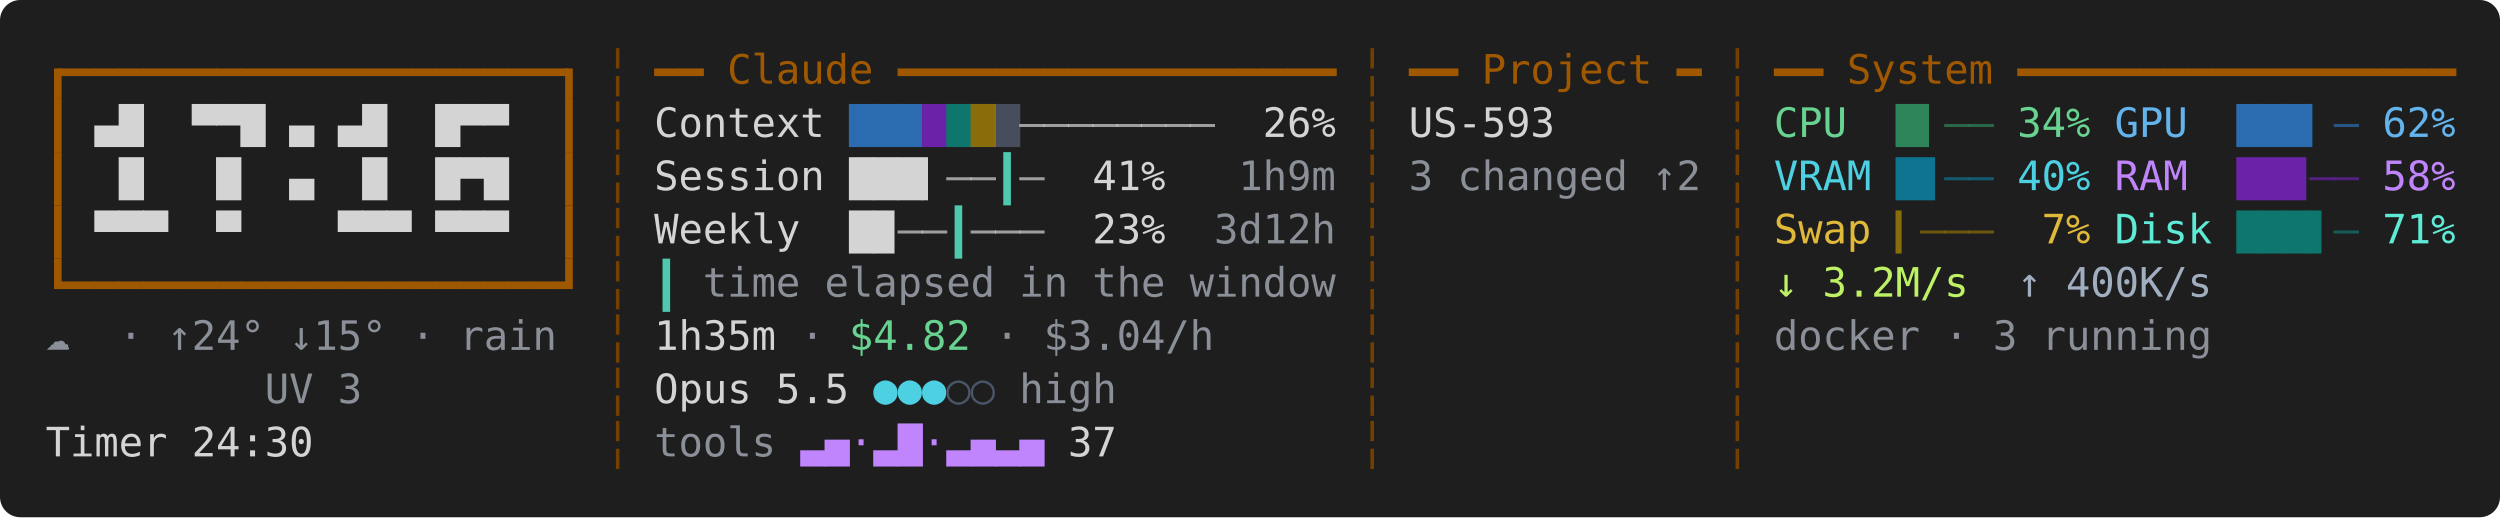
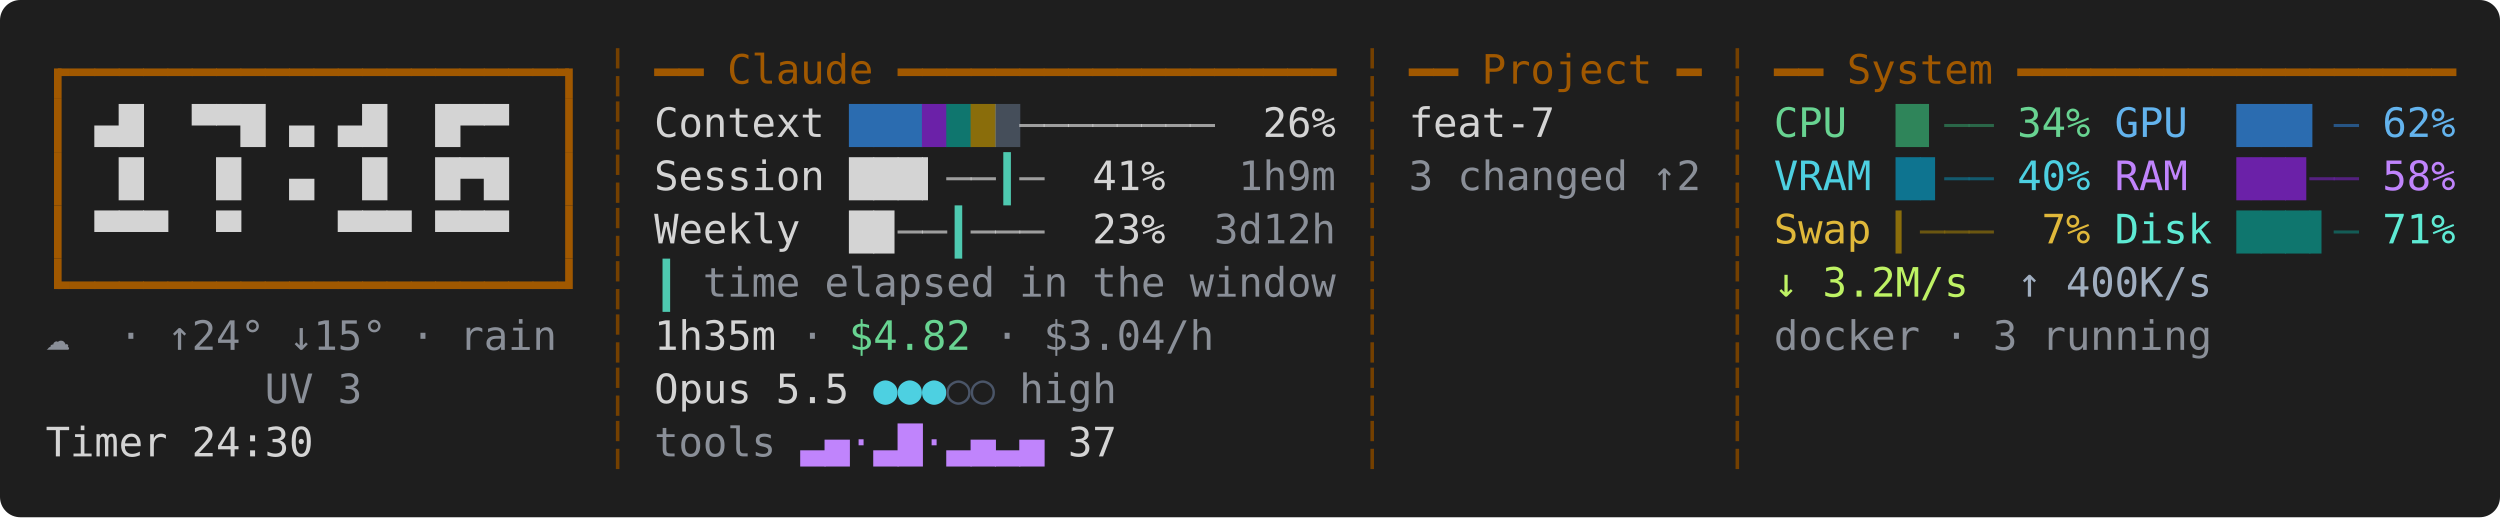
<svg xmlns="http://www.w3.org/2000/svg" width="986" height="204" viewBox="0 0 986 204" font-family="DejaVu Sans Mono, Menlo, Consolas, monospace" font-size="16">
  <rect width="986" height="204" rx="8" fill="#1e1e1e" />
  <line x1="22.8" y1="28.5" x2="27.6" y2="28.5" stroke="#a05800" stroke-width="3" />
  <line x1="22.8" y1="27.0" x2="22.8" y2="39.0" stroke="#a05800" stroke-width="3" />
  <line x1="27.6" y1="28.5" x2="37.6" y2="28.5" stroke="#a05800" stroke-width="3" />
  <line x1="37.2" y1="28.5" x2="47.2" y2="28.5" stroke="#a05800" stroke-width="3" />
  <line x1="46.8" y1="28.5" x2="56.8" y2="28.5" stroke="#a05800" stroke-width="3" />
  <line x1="56.4" y1="28.5" x2="66.4" y2="28.5" stroke="#a05800" stroke-width="3" />
  <line x1="66.0" y1="28.5" x2="76.0" y2="28.5" stroke="#a05800" stroke-width="3" />
  <line x1="75.6" y1="28.5" x2="85.6" y2="28.5" stroke="#a05800" stroke-width="3" />
  <line x1="85.2" y1="28.5" x2="95.2" y2="28.5" stroke="#a05800" stroke-width="3" />
  <line x1="94.8" y1="28.5" x2="104.8" y2="28.5" stroke="#a05800" stroke-width="3" />
  <line x1="104.4" y1="28.5" x2="114.4" y2="28.5" stroke="#a05800" stroke-width="3" />
  <line x1="114.0" y1="28.5" x2="124.0" y2="28.5" stroke="#a05800" stroke-width="3" />
  <line x1="123.6" y1="28.5" x2="133.6" y2="28.5" stroke="#a05800" stroke-width="3" />
  <line x1="133.2" y1="28.5" x2="143.2" y2="28.5" stroke="#a05800" stroke-width="3" />
  <line x1="142.8" y1="28.5" x2="152.8" y2="28.5" stroke="#a05800" stroke-width="3" />
  <line x1="152.4" y1="28.5" x2="162.4" y2="28.5" stroke="#a05800" stroke-width="3" />
  <line x1="162.0" y1="28.5" x2="172.0" y2="28.5" stroke="#a05800" stroke-width="3" />
  <line x1="171.6" y1="28.5" x2="181.6" y2="28.5" stroke="#a05800" stroke-width="3" />
  <line x1="181.2" y1="28.5" x2="191.2" y2="28.5" stroke="#a05800" stroke-width="3" />
  <line x1="190.8" y1="28.5" x2="200.8" y2="28.5" stroke="#a05800" stroke-width="3" />
  <line x1="200.4" y1="28.5" x2="210.4" y2="28.5" stroke="#a05800" stroke-width="3" />
  <line x1="210.0" y1="28.5" x2="220.0" y2="28.5" stroke="#a05800" stroke-width="3" />
  <line x1="224.4" y1="28.5" x2="219.6" y2="28.5" stroke="#a05800" stroke-width="3" />
  <line x1="224.4" y1="27.0" x2="224.4" y2="39.0" stroke="#a05800" stroke-width="3" />
  <line x1="243.6" y1="19" x2="243.6" y2="27.0" stroke="#744000" stroke-width="1.4" />
  <line x1="243.6" y1="30.0" x2="243.6" y2="38" stroke="#744000" stroke-width="1.4" />
  <line x1="258.0" y1="28.5" x2="268.0" y2="28.5" stroke="#a05800" stroke-width="3" />
  <line x1="267.6" y1="28.5" x2="277.6" y2="28.5" stroke="#a05800" stroke-width="3" />
  <text x="286.8" y="33" fill="#a05800">C</text>
  <text x="296.4" y="33" fill="#a05800">l</text>
  <text x="306.0" y="33" fill="#a05800">a</text>
  <text x="315.6" y="33" fill="#a05800">u</text>
  <text x="325.2" y="33" fill="#a05800">d</text>
  <text x="334.8" y="33" fill="#a05800">e</text>
  <line x1="354.0" y1="28.5" x2="364.0" y2="28.5" stroke="#a05800" stroke-width="3" />
  <line x1="363.6" y1="28.5" x2="373.6" y2="28.5" stroke="#a05800" stroke-width="3" />
  <line x1="373.2" y1="28.5" x2="383.2" y2="28.5" stroke="#a05800" stroke-width="3" />
  <line x1="382.8" y1="28.5" x2="392.8" y2="28.5" stroke="#a05800" stroke-width="3" />
  <line x1="392.4" y1="28.5" x2="402.4" y2="28.5" stroke="#a05800" stroke-width="3" />
  <line x1="402.0" y1="28.5" x2="412.0" y2="28.5" stroke="#a05800" stroke-width="3" />
  <line x1="411.6" y1="28.5" x2="421.6" y2="28.5" stroke="#a05800" stroke-width="3" />
  <line x1="421.2" y1="28.5" x2="431.2" y2="28.5" stroke="#a05800" stroke-width="3" />
  <line x1="430.8" y1="28.5" x2="440.8" y2="28.5" stroke="#a05800" stroke-width="3" />
  <line x1="440.4" y1="28.5" x2="450.4" y2="28.5" stroke="#a05800" stroke-width="3" />
  <line x1="450.0" y1="28.5" x2="460.0" y2="28.5" stroke="#a05800" stroke-width="3" />
  <line x1="459.6" y1="28.5" x2="469.6" y2="28.5" stroke="#a05800" stroke-width="3" />
  <line x1="469.2" y1="28.5" x2="479.2" y2="28.5" stroke="#a05800" stroke-width="3" />
  <line x1="478.8" y1="28.5" x2="488.8" y2="28.5" stroke="#a05800" stroke-width="3" />
  <line x1="488.4" y1="28.5" x2="498.4" y2="28.5" stroke="#a05800" stroke-width="3" />
  <line x1="498.0" y1="28.5" x2="508.0" y2="28.5" stroke="#a05800" stroke-width="3" />
  <line x1="507.6" y1="28.5" x2="517.6" y2="28.5" stroke="#a05800" stroke-width="3" />
  <line x1="517.2" y1="28.5" x2="527.2" y2="28.5" stroke="#a05800" stroke-width="3" />
  <line x1="541.2" y1="19" x2="541.2" y2="27.0" stroke="#744000" stroke-width="1.4" />
  <line x1="541.2" y1="30.0" x2="541.2" y2="38" stroke="#744000" stroke-width="1.4" />
  <line x1="555.6" y1="28.5" x2="565.6" y2="28.5" stroke="#a05800" stroke-width="3" />
  <line x1="565.2" y1="28.5" x2="575.2" y2="28.5" stroke="#a05800" stroke-width="3" />
  <text x="584.4" y="33" fill="#a05800">P</text>
  <text x="594.0" y="33" fill="#a05800">r</text>
  <text x="603.6" y="33" fill="#a05800">o</text>
  <text x="613.2" y="33" fill="#a05800">j</text>
  <text x="622.8" y="33" fill="#a05800">e</text>
  <text x="632.4" y="33" fill="#a05800">c</text>
  <text x="642.0" y="33" fill="#a05800">t</text>
  <line x1="661.2" y1="28.5" x2="671.2" y2="28.5" stroke="#a05800" stroke-width="3" />
  <line x1="685.2" y1="19" x2="685.2" y2="27.0" stroke="#744000" stroke-width="1.4" />
  <line x1="685.2" y1="30.0" x2="685.2" y2="38" stroke="#744000" stroke-width="1.4" />
  <line x1="699.6" y1="28.5" x2="709.6" y2="28.5" stroke="#a05800" stroke-width="3" />
  <line x1="709.2" y1="28.5" x2="719.2" y2="28.5" stroke="#a05800" stroke-width="3" />
  <text x="728.4" y="33" fill="#a05800">S</text>
  <text x="738.0" y="33" fill="#a05800">y</text>
  <text x="747.6" y="33" fill="#a05800">s</text>
  <text x="757.2" y="33" fill="#a05800">t</text>
  <text x="766.8" y="33" fill="#a05800">e</text>
  <text x="776.4" y="33" fill="#a05800">m</text>
  <line x1="795.6" y1="28.5" x2="805.6" y2="28.5" stroke="#a05800" stroke-width="3" />
  <line x1="805.2" y1="28.5" x2="815.2" y2="28.5" stroke="#a05800" stroke-width="3" />
  <line x1="814.8" y1="28.5" x2="824.8" y2="28.5" stroke="#a05800" stroke-width="3" />
  <line x1="824.4" y1="28.5" x2="834.4" y2="28.5" stroke="#a05800" stroke-width="3" />
  <line x1="834.0" y1="28.5" x2="844.0" y2="28.5" stroke="#a05800" stroke-width="3" />
  <line x1="843.6" y1="28.5" x2="853.6" y2="28.5" stroke="#a05800" stroke-width="3" />
  <line x1="853.2" y1="28.5" x2="863.2" y2="28.5" stroke="#a05800" stroke-width="3" />
  <line x1="862.8" y1="28.5" x2="872.8" y2="28.5" stroke="#a05800" stroke-width="3" />
  <line x1="872.4" y1="28.5" x2="882.4" y2="28.5" stroke="#a05800" stroke-width="3" />
  <line x1="882.0" y1="28.5" x2="892.0" y2="28.5" stroke="#a05800" stroke-width="3" />
  <line x1="891.6" y1="28.5" x2="901.6" y2="28.5" stroke="#a05800" stroke-width="3" />
  <line x1="901.2" y1="28.5" x2="911.2" y2="28.5" stroke="#a05800" stroke-width="3" />
  <line x1="910.8" y1="28.5" x2="920.8" y2="28.5" stroke="#a05800" stroke-width="3" />
  <line x1="920.4" y1="28.5" x2="930.4" y2="28.5" stroke="#a05800" stroke-width="3" />
  <line x1="930.0" y1="28.5" x2="940.0" y2="28.5" stroke="#a05800" stroke-width="3" />
  <line x1="939.6" y1="28.5" x2="949.6" y2="28.5" stroke="#a05800" stroke-width="3" />
  <line x1="949.2" y1="28.5" x2="959.2" y2="28.5" stroke="#a05800" stroke-width="3" />
  <line x1="958.8" y1="28.5" x2="968.8" y2="28.5" stroke="#a05800" stroke-width="3" />
  <line x1="22.8" y1="39" x2="22.8" y2="60" stroke="#a05800" stroke-width="3" />
  <rect x="37.2" y="49.5" width="10.0" height="8.5" fill="#d4d4d4" />
  <rect x="46.8" y="41" width="10.0" height="17" fill="#d4d4d4" />
  <rect x="75.6" y="41" width="10.0" height="8.5" fill="#d4d4d4" />
  <rect x="85.2" y="41" width="10.0" height="8.5" fill="#d4d4d4" />
  <rect x="94.8" y="41" width="10.0" height="17" fill="#d4d4d4" />
  <rect x="114.0" y="49.5" width="10.0" height="8.5" fill="#d4d4d4" />
  <rect x="133.2" y="49.5" width="10.0" height="8.5" fill="#d4d4d4" />
  <rect x="142.8" y="41" width="10.0" height="17" fill="#d4d4d4" />
  <rect x="171.6" y="41" width="10.0" height="17" fill="#d4d4d4" />
  <rect x="181.2" y="41" width="10.0" height="8.5" fill="#d4d4d4" />
  <rect x="190.8" y="41" width="10.0" height="8.5" fill="#d4d4d4" />
  <line x1="224.4" y1="39" x2="224.4" y2="60" stroke="#a05800" stroke-width="3" />
  <line x1="243.6" y1="40" x2="243.6" y2="48.0" stroke="#744000" stroke-width="1.4" />
  <line x1="243.6" y1="51.0" x2="243.6" y2="59" stroke="#744000" stroke-width="1.4" />
  <text x="258.0" y="54" fill="#d4d4d4">C</text>
  <text x="267.6" y="54" fill="#d4d4d4">o</text>
  <text x="277.2" y="54" fill="#d4d4d4">n</text>
  <text x="286.8" y="54" fill="#d4d4d4">t</text>
  <text x="296.4" y="54" fill="#d4d4d4">e</text>
  <text x="306.0" y="54" fill="#d4d4d4">x</text>
  <text x="315.6" y="54" fill="#d4d4d4">t</text>
  <rect x="334.8" y="41" width="10.0" height="17" fill="#2b6cb0" />
  <rect x="344.4" y="41" width="10.0" height="17" fill="#2b6cb0" />
  <rect x="354.0" y="41" width="10.0" height="17" fill="#2b6cb0" />
  <rect x="363.6" y="41" width="10.0" height="17" fill="#6b21a8" />
  <rect x="373.2" y="41" width="10.0" height="17" fill="#0f766e" />
  <rect x="382.8" y="41" width="10.0" height="17" fill="#8a6d0b" />
  <rect x="392.4" y="41" width="10.0" height="17" fill="#64748b" opacity="0.55" />
  <line x1="402.0" y1="49.5" x2="412.0" y2="49.5" stroke="#d4d4d4" stroke-width="1.2" opacity="0.7" />
  <line x1="411.6" y1="49.5" x2="421.6" y2="49.5" stroke="#d4d4d4" stroke-width="1.2" opacity="0.7" />
  <line x1="421.2" y1="49.5" x2="431.2" y2="49.5" stroke="#d4d4d4" stroke-width="1.2" opacity="0.7" />
  <line x1="430.8" y1="49.5" x2="440.8" y2="49.5" stroke="#d4d4d4" stroke-width="1.2" opacity="0.7" />
  <line x1="440.4" y1="49.5" x2="450.4" y2="49.5" stroke="#d4d4d4" stroke-width="1.2" opacity="0.7" />
  <line x1="450.0" y1="49.5" x2="460.0" y2="49.5" stroke="#d4d4d4" stroke-width="1.2" opacity="0.7" />
  <line x1="459.6" y1="49.5" x2="469.6" y2="49.5" stroke="#d4d4d4" stroke-width="1.2" opacity="0.7" />
  <line x1="469.2" y1="49.5" x2="479.2" y2="49.5" stroke="#d4d4d4" stroke-width="1.2" opacity="0.7" />
  <text x="498.0" y="54" fill="#d4d4d4">2</text>
  <text x="507.6" y="54" fill="#d4d4d4">6</text>
  <text x="517.2" y="54" fill="#d4d4d4">%</text>
  <line x1="541.2" y1="40" x2="541.2" y2="48.0" stroke="#744000" stroke-width="1.4" />
  <line x1="541.2" y1="51.0" x2="541.2" y2="59" stroke="#744000" stroke-width="1.4" />
-   <text x="555.6" y="54" fill="#d4d4d4">U</text>
-   <text x="565.2" y="54" fill="#d4d4d4">S</text>
-   <text x="574.8" y="54" fill="#d4d4d4">-</text>
-   <text x="584.4" y="54" fill="#d4d4d4">5</text>
-   <text x="594.0" y="54" fill="#d4d4d4">9</text>
-   <text x="603.6" y="54" fill="#d4d4d4">3</text>
+   <text x="555.6" y="54" fill="#d4d4d4">f</text>
+   <text x="565.2" y="54" fill="#d4d4d4">e</text>
+   <text x="574.8" y="54" fill="#d4d4d4">a</text>
+   <text x="584.4" y="54" fill="#d4d4d4">t</text>
+   <text x="594.0" y="54" fill="#d4d4d4">-</text>
+   <text x="603.6" y="54" fill="#d4d4d4">7</text>
  <line x1="685.2" y1="40" x2="685.2" y2="48.0" stroke="#744000" stroke-width="1.4" />
  <line x1="685.2" y1="51.0" x2="685.2" y2="59" stroke="#744000" stroke-width="1.4" />
  <text x="699.6" y="54" fill="#68d391">C</text>
  <text x="709.2" y="54" fill="#68d391">P</text>
  <text x="718.8" y="54" fill="#68d391">U</text>
  <rect x="747.6" y="41" width="10.0" height="17" fill="#2f855a" />
  <rect x="757.2" y="41" width="3.6" height="17" fill="#2f855a" />
  <line x1="766.8" y1="49.5" x2="776.8" y2="49.5" stroke="#2f855a" stroke-width="1.2" opacity="0.7" />
  <line x1="776.4" y1="49.5" x2="786.4" y2="49.5" stroke="#2f855a" stroke-width="1.2" opacity="0.7" />
  <text x="795.6" y="54" fill="#68d391">3</text>
  <text x="805.2" y="54" fill="#68d391">4</text>
  <text x="814.8" y="54" fill="#68d391">%</text>
  <text x="834.0" y="54" fill="#63b3ed">G</text>
  <text x="843.6" y="54" fill="#63b3ed">P</text>
  <text x="853.2" y="54" fill="#63b3ed">U</text>
  <rect x="882.0" y="41" width="10.0" height="17" fill="#2b6cb0" />
  <rect x="891.6" y="41" width="10.0" height="17" fill="#2b6cb0" />
  <rect x="901.2" y="41" width="10.0" height="17" fill="#2b6cb0" />
  <rect x="910.8" y="41" width="1.2" height="17" fill="#2b6cb0" />
  <line x1="920.4" y1="49.5" x2="930.4" y2="49.5" stroke="#2b6cb0" stroke-width="1.2" opacity="0.7" />
  <text x="939.6" y="54" fill="#63b3ed">6</text>
  <text x="949.2" y="54" fill="#63b3ed">2</text>
  <text x="958.8" y="54" fill="#63b3ed">%</text>
  <line x1="22.8" y1="60" x2="22.8" y2="81" stroke="#a05800" stroke-width="3" />
  <rect x="46.8" y="62" width="10.0" height="17" fill="#d4d4d4" />
  <rect x="85.2" y="62" width="10.0" height="17" fill="#d4d4d4" />
  <rect x="114.0" y="70.5" width="10.0" height="8.5" fill="#d4d4d4" />
  <rect x="142.8" y="62" width="10.0" height="17" fill="#d4d4d4" />
  <rect x="171.6" y="62" width="10.0" height="17" fill="#d4d4d4" />
  <rect x="181.2" y="62" width="10.0" height="8.5" fill="#d4d4d4" />
  <rect x="190.8" y="62" width="10.0" height="17" fill="#d4d4d4" />
  <line x1="224.4" y1="60" x2="224.4" y2="81" stroke="#a05800" stroke-width="3" />
  <line x1="243.6" y1="61" x2="243.6" y2="69.0" stroke="#744000" stroke-width="1.4" />
  <line x1="243.6" y1="72.0" x2="243.6" y2="80" stroke="#744000" stroke-width="1.4" />
  <text x="258.0" y="75" fill="#d4d4d4">S</text>
  <text x="267.6" y="75" fill="#d4d4d4">e</text>
  <text x="277.2" y="75" fill="#d4d4d4">s</text>
  <text x="286.8" y="75" fill="#d4d4d4">s</text>
  <text x="296.4" y="75" fill="#d4d4d4">i</text>
  <text x="306.0" y="75" fill="#d4d4d4">o</text>
  <text x="315.6" y="75" fill="#d4d4d4">n</text>
  <rect x="334.8" y="62" width="10.0" height="17" fill="#d4d4d4" />
  <rect x="344.4" y="62" width="10.0" height="17" fill="#d4d4d4" />
  <rect x="354.0" y="62" width="10.0" height="17" fill="#d4d4d4" />
  <rect x="363.6" y="62" width="2.4" height="17" fill="#d4d4d4" />
  <line x1="373.2" y1="70.5" x2="383.2" y2="70.5" stroke="#d4d4d4" stroke-width="1.2" opacity="0.7" />
  <line x1="382.8" y1="70.5" x2="392.8" y2="70.5" stroke="#d4d4d4" stroke-width="1.2" opacity="0.7" />
  <line x1="397.2" y1="60" x2="397.2" y2="81" stroke="#4ec9b0" stroke-width="3" />
  <line x1="402.0" y1="70.5" x2="412.0" y2="70.5" stroke="#d4d4d4" stroke-width="1.2" opacity="0.7" />
  <text x="430.8" y="75" fill="#d4d4d4">4</text>
  <text x="440.4" y="75" fill="#d4d4d4">1</text>
  <text x="450.0" y="75" fill="#d4d4d4">%</text>
  <text x="488.4" y="75" fill="#8a8f98">1</text>
  <text x="498.0" y="75" fill="#8a8f98">h</text>
  <text x="507.6" y="75" fill="#8a8f98">9</text>
  <text x="517.2" y="75" fill="#8a8f98">m</text>
  <line x1="541.2" y1="61" x2="541.2" y2="69.0" stroke="#744000" stroke-width="1.4" />
  <line x1="541.2" y1="72.0" x2="541.2" y2="80" stroke="#744000" stroke-width="1.4" />
  <text x="555.6" y="75" fill="#8a8f98">3</text>
  <text x="574.8" y="75" fill="#8a8f98">c</text>
  <text x="584.4" y="75" fill="#8a8f98">h</text>
  <text x="594.0" y="75" fill="#8a8f98">a</text>
  <text x="603.6" y="75" fill="#8a8f98">n</text>
  <text x="613.2" y="75" fill="#8a8f98">g</text>
  <text x="622.8" y="75" fill="#8a8f98">e</text>
  <text x="632.4" y="75" fill="#8a8f98">d</text>
  <text x="651.6" y="75" fill="#8a8f98">↑</text>
  <text x="661.2" y="75" fill="#8a8f98">2</text>
  <line x1="685.2" y1="61" x2="685.2" y2="69.0" stroke="#744000" stroke-width="1.4" />
  <line x1="685.2" y1="72.0" x2="685.2" y2="80" stroke="#744000" stroke-width="1.4" />
  <text x="699.6" y="75" fill="#4dd0e1">V</text>
  <text x="709.2" y="75" fill="#4dd0e1">R</text>
  <text x="718.8" y="75" fill="#4dd0e1">A</text>
  <text x="728.4" y="75" fill="#4dd0e1">M</text>
  <rect x="747.6" y="62" width="10.0" height="17" fill="#0e7490" />
  <rect x="757.2" y="62" width="6.0" height="17" fill="#0e7490" />
  <line x1="766.8" y1="70.5" x2="776.8" y2="70.5" stroke="#0e7490" stroke-width="1.2" opacity="0.7" />
  <line x1="776.4" y1="70.5" x2="786.4" y2="70.5" stroke="#0e7490" stroke-width="1.2" opacity="0.7" />
  <text x="795.6" y="75" fill="#4dd0e1">4</text>
  <text x="805.2" y="75" fill="#4dd0e1">0</text>
  <text x="814.8" y="75" fill="#4dd0e1">%</text>
  <text x="834.0" y="75" fill="#c084fc">R</text>
  <text x="843.6" y="75" fill="#c084fc">A</text>
  <text x="853.2" y="75" fill="#c084fc">M</text>
  <rect x="882.0" y="62" width="10.0" height="17" fill="#6b21a8" />
  <rect x="891.6" y="62" width="10.0" height="17" fill="#6b21a8" />
  <rect x="901.2" y="62" width="8.4" height="17" fill="#6b21a8" />
  <line x1="910.8" y1="70.5" x2="920.8" y2="70.5" stroke="#6b21a8" stroke-width="1.2" opacity="0.7" />
  <line x1="920.4" y1="70.5" x2="930.4" y2="70.5" stroke="#6b21a8" stroke-width="1.2" opacity="0.7" />
  <text x="939.6" y="75" fill="#c084fc">5</text>
  <text x="949.2" y="75" fill="#c084fc">8</text>
  <text x="958.8" y="75" fill="#c084fc">%</text>
  <line x1="22.8" y1="81" x2="22.8" y2="102" stroke="#a05800" stroke-width="3" />
  <rect x="37.2" y="83" width="10.0" height="8.5" fill="#d4d4d4" />
  <rect x="46.8" y="83" width="10.0" height="8.5" fill="#d4d4d4" />
  <rect x="56.4" y="83" width="10.0" height="8.5" fill="#d4d4d4" />
  <rect x="85.2" y="83" width="10.0" height="8.5" fill="#d4d4d4" />
  <rect x="133.2" y="83" width="10.0" height="8.5" fill="#d4d4d4" />
  <rect x="142.8" y="83" width="10.0" height="8.5" fill="#d4d4d4" />
  <rect x="152.4" y="83" width="10.0" height="8.5" fill="#d4d4d4" />
  <rect x="171.6" y="83" width="10.0" height="8.5" fill="#d4d4d4" />
  <rect x="181.2" y="83" width="10.0" height="8.5" fill="#d4d4d4" />
  <rect x="190.8" y="83" width="10.0" height="8.5" fill="#d4d4d4" />
  <line x1="224.4" y1="81" x2="224.4" y2="102" stroke="#a05800" stroke-width="3" />
  <line x1="243.6" y1="82" x2="243.6" y2="90.0" stroke="#744000" stroke-width="1.4" />
  <line x1="243.6" y1="93.0" x2="243.6" y2="101" stroke="#744000" stroke-width="1.4" />
  <text x="258.0" y="96" fill="#d4d4d4">W</text>
  <text x="267.6" y="96" fill="#d4d4d4">e</text>
  <text x="277.2" y="96" fill="#d4d4d4">e</text>
  <text x="286.8" y="96" fill="#d4d4d4">k</text>
  <text x="296.4" y="96" fill="#d4d4d4">l</text>
  <text x="306.0" y="96" fill="#d4d4d4">y</text>
  <rect x="334.8" y="83" width="10.0" height="17" fill="#d4d4d4" />
  <rect x="344.4" y="83" width="8.4" height="17" fill="#d4d4d4" />
  <line x1="354.0" y1="91.5" x2="364.0" y2="91.5" stroke="#d4d4d4" stroke-width="1.2" opacity="0.7" />
  <line x1="363.6" y1="91.5" x2="373.6" y2="91.5" stroke="#d4d4d4" stroke-width="1.2" opacity="0.7" />
  <line x1="378.0" y1="81" x2="378.0" y2="102" stroke="#4ec9b0" stroke-width="3" />
  <line x1="382.8" y1="91.5" x2="392.8" y2="91.5" stroke="#d4d4d4" stroke-width="1.2" opacity="0.7" />
  <line x1="392.4" y1="91.5" x2="402.4" y2="91.5" stroke="#d4d4d4" stroke-width="1.2" opacity="0.7" />
  <line x1="402.0" y1="91.5" x2="412.0" y2="91.5" stroke="#d4d4d4" stroke-width="1.2" opacity="0.7" />
  <text x="430.8" y="96" fill="#d4d4d4">2</text>
  <text x="440.4" y="96" fill="#d4d4d4">3</text>
  <text x="450.0" y="96" fill="#d4d4d4">%</text>
  <text x="478.8" y="96" fill="#8a8f98">3</text>
  <text x="488.4" y="96" fill="#8a8f98">d</text>
  <text x="498.0" y="96" fill="#8a8f98">1</text>
  <text x="507.6" y="96" fill="#8a8f98">2</text>
  <text x="517.2" y="96" fill="#8a8f98">h</text>
  <line x1="541.2" y1="82" x2="541.2" y2="90.0" stroke="#744000" stroke-width="1.4" />
  <line x1="541.2" y1="93.0" x2="541.2" y2="101" stroke="#744000" stroke-width="1.4" />
  <line x1="685.2" y1="82" x2="685.2" y2="90.0" stroke="#744000" stroke-width="1.4" />
  <line x1="685.2" y1="93.0" x2="685.2" y2="101" stroke="#744000" stroke-width="1.4" />
  <text x="699.6" y="96" fill="#e0b83a">S</text>
  <text x="709.2" y="96" fill="#e0b83a">w</text>
  <text x="718.8" y="96" fill="#e0b83a">a</text>
  <text x="728.4" y="96" fill="#e0b83a">p</text>
  <rect x="747.6" y="83" width="2.4" height="17" fill="#8a6d0b" />
  <line x1="757.2" y1="91.5" x2="767.2" y2="91.5" stroke="#8a6d0b" stroke-width="1.2" opacity="0.7" />
  <line x1="766.8" y1="91.5" x2="776.8" y2="91.5" stroke="#8a6d0b" stroke-width="1.2" opacity="0.7" />
  <line x1="776.4" y1="91.5" x2="786.4" y2="91.5" stroke="#8a6d0b" stroke-width="1.2" opacity="0.7" />
  <text x="805.2" y="96" fill="#e0b83a">7</text>
  <text x="814.8" y="96" fill="#e0b83a">%</text>
  <text x="834.0" y="96" fill="#5eead4">D</text>
  <text x="843.6" y="96" fill="#5eead4">i</text>
  <text x="853.2" y="96" fill="#5eead4">s</text>
  <text x="862.8" y="96" fill="#5eead4">k</text>
  <rect x="882.0" y="83" width="10.0" height="17" fill="#0f766e" />
  <rect x="891.6" y="83" width="10.0" height="17" fill="#0f766e" />
  <rect x="901.2" y="83" width="10.0" height="17" fill="#0f766e" />
  <rect x="910.8" y="83" width="4.8" height="17" fill="#0f766e" />
  <line x1="920.4" y1="91.5" x2="930.4" y2="91.5" stroke="#0f766e" stroke-width="1.2" opacity="0.7" />
  <text x="939.6" y="96" fill="#5eead4">7</text>
  <text x="949.2" y="96" fill="#5eead4">1</text>
  <text x="958.8" y="96" fill="#5eead4">%</text>
  <line x1="22.8" y1="112.5" x2="27.6" y2="112.5" stroke="#a05800" stroke-width="3" />
  <line x1="22.8" y1="114.0" x2="22.8" y2="102.0" stroke="#a05800" stroke-width="3" />
  <line x1="27.6" y1="112.5" x2="37.6" y2="112.5" stroke="#a05800" stroke-width="3" />
  <line x1="37.2" y1="112.5" x2="47.2" y2="112.5" stroke="#a05800" stroke-width="3" />
  <line x1="46.8" y1="112.5" x2="56.8" y2="112.5" stroke="#a05800" stroke-width="3" />
  <line x1="56.4" y1="112.5" x2="66.4" y2="112.5" stroke="#a05800" stroke-width="3" />
  <line x1="66.0" y1="112.5" x2="76.0" y2="112.5" stroke="#a05800" stroke-width="3" />
  <line x1="75.6" y1="112.5" x2="85.6" y2="112.5" stroke="#a05800" stroke-width="3" />
  <line x1="85.2" y1="112.5" x2="95.2" y2="112.5" stroke="#a05800" stroke-width="3" />
  <line x1="94.8" y1="112.5" x2="104.8" y2="112.5" stroke="#a05800" stroke-width="3" />
  <line x1="104.4" y1="112.5" x2="114.4" y2="112.5" stroke="#a05800" stroke-width="3" />
  <line x1="114.0" y1="112.5" x2="124.0" y2="112.5" stroke="#a05800" stroke-width="3" />
  <line x1="123.6" y1="112.5" x2="133.6" y2="112.5" stroke="#a05800" stroke-width="3" />
  <line x1="133.2" y1="112.5" x2="143.2" y2="112.5" stroke="#a05800" stroke-width="3" />
  <line x1="142.8" y1="112.5" x2="152.8" y2="112.5" stroke="#a05800" stroke-width="3" />
  <line x1="152.4" y1="112.5" x2="162.4" y2="112.5" stroke="#a05800" stroke-width="3" />
  <line x1="162.0" y1="112.5" x2="172.0" y2="112.5" stroke="#a05800" stroke-width="3" />
  <line x1="171.6" y1="112.5" x2="181.6" y2="112.5" stroke="#a05800" stroke-width="3" />
  <line x1="181.2" y1="112.5" x2="191.2" y2="112.5" stroke="#a05800" stroke-width="3" />
  <line x1="190.8" y1="112.5" x2="200.8" y2="112.5" stroke="#a05800" stroke-width="3" />
  <line x1="200.4" y1="112.5" x2="210.4" y2="112.5" stroke="#a05800" stroke-width="3" />
  <line x1="210.0" y1="112.5" x2="220.0" y2="112.5" stroke="#a05800" stroke-width="3" />
  <line x1="224.4" y1="112.5" x2="219.6" y2="112.5" stroke="#a05800" stroke-width="3" />
  <line x1="224.4" y1="114.0" x2="224.4" y2="102.0" stroke="#a05800" stroke-width="3" />
  <line x1="243.6" y1="103" x2="243.6" y2="111.0" stroke="#744000" stroke-width="1.4" />
  <line x1="243.6" y1="114.0" x2="243.6" y2="122" stroke="#744000" stroke-width="1.4" />
  <line x1="262.8" y1="102" x2="262.8" y2="123" stroke="#4ec9b0" stroke-width="3" />
  <text x="277.2" y="117" fill="#8a8f98">t</text>
  <text x="286.8" y="117" fill="#8a8f98">i</text>
  <text x="296.4" y="117" fill="#8a8f98">m</text>
  <text x="306.0" y="117" fill="#8a8f98">e</text>
  <text x="325.2" y="117" fill="#8a8f98">e</text>
  <text x="334.8" y="117" fill="#8a8f98">l</text>
  <text x="344.4" y="117" fill="#8a8f98">a</text>
  <text x="354.0" y="117" fill="#8a8f98">p</text>
  <text x="363.6" y="117" fill="#8a8f98">s</text>
  <text x="373.2" y="117" fill="#8a8f98">e</text>
  <text x="382.8" y="117" fill="#8a8f98">d</text>
  <text x="402.0" y="117" fill="#8a8f98">i</text>
  <text x="411.6" y="117" fill="#8a8f98">n</text>
  <text x="430.8" y="117" fill="#8a8f98">t</text>
  <text x="440.4" y="117" fill="#8a8f98">h</text>
  <text x="450.0" y="117" fill="#8a8f98">e</text>
  <text x="469.2" y="117" fill="#8a8f98">w</text>
  <text x="478.8" y="117" fill="#8a8f98">i</text>
  <text x="488.4" y="117" fill="#8a8f98">n</text>
  <text x="498.0" y="117" fill="#8a8f98">d</text>
  <text x="507.6" y="117" fill="#8a8f98">o</text>
  <text x="517.2" y="117" fill="#8a8f98">w</text>
  <line x1="541.2" y1="103" x2="541.2" y2="111.0" stroke="#744000" stroke-width="1.4" />
  <line x1="541.2" y1="114.0" x2="541.2" y2="122" stroke="#744000" stroke-width="1.4" />
  <line x1="685.2" y1="103" x2="685.2" y2="111.0" stroke="#744000" stroke-width="1.4" />
  <line x1="685.2" y1="114.0" x2="685.2" y2="122" stroke="#744000" stroke-width="1.4" />
  <text x="699.6" y="117" fill="#bef264">↓</text>
  <text x="718.8" y="117" fill="#bef264">3</text>
  <text x="728.4" y="117" fill="#bef264">.</text>
  <text x="738.0" y="117" fill="#bef264">2</text>
  <text x="747.6" y="117" fill="#bef264">M</text>
  <text x="757.2" y="117" fill="#bef264">/</text>
  <text x="766.8" y="117" fill="#bef264">s</text>
  <text x="795.6" y="117" fill="#a0aec0">↑</text>
  <text x="814.8" y="117" fill="#a0aec0">4</text>
  <text x="824.4" y="117" fill="#a0aec0">0</text>
  <text x="834.0" y="117" fill="#a0aec0">0</text>
  <text x="843.6" y="117" fill="#a0aec0">K</text>
  <text x="853.2" y="117" fill="#a0aec0">/</text>
  <text x="862.8" y="117" fill="#a0aec0">s</text>
  <text x="18.0" y="138" fill="#8a8f98">☁</text>
  <text x="46.8" y="138" fill="#8a8f98">·</text>
  <text x="66.0" y="138" fill="#8a8f98">↑</text>
  <text x="75.6" y="138" fill="#8a8f98">2</text>
  <text x="85.2" y="138" fill="#8a8f98">4</text>
  <text x="94.8" y="138" fill="#8a8f98">°</text>
  <text x="114.0" y="138" fill="#8a8f98">↓</text>
  <text x="123.6" y="138" fill="#8a8f98">1</text>
  <text x="133.2" y="138" fill="#8a8f98">5</text>
  <text x="142.8" y="138" fill="#8a8f98">°</text>
  <text x="162.0" y="138" fill="#8a8f98">·</text>
  <text x="181.2" y="138" fill="#8a8f98">r</text>
  <text x="190.8" y="138" fill="#8a8f98">a</text>
  <text x="200.4" y="138" fill="#8a8f98">i</text>
  <text x="210.0" y="138" fill="#8a8f98">n</text>
  <line x1="243.6" y1="124" x2="243.6" y2="132.0" stroke="#744000" stroke-width="1.4" />
  <line x1="243.6" y1="135.0" x2="243.6" y2="143" stroke="#744000" stroke-width="1.4" />
  <text x="258.0" y="138" fill="#d4d4d4">1</text>
  <text x="267.6" y="138" fill="#d4d4d4">h</text>
  <text x="277.2" y="138" fill="#d4d4d4">3</text>
  <text x="286.8" y="138" fill="#d4d4d4">5</text>
  <text x="296.4" y="138" fill="#d4d4d4">m</text>
  <text x="315.6" y="138" fill="#8a8f98">·</text>
  <text x="334.8" y="138" fill="#68d391">$</text>
  <text x="344.4" y="138" fill="#68d391">4</text>
  <text x="354.0" y="138" fill="#68d391">.</text>
  <text x="363.6" y="138" fill="#68d391">8</text>
  <text x="373.2" y="138" fill="#68d391">2</text>
  <text x="392.4" y="138" fill="#8a8f98">·</text>
  <text x="411.6" y="138" fill="#8a8f98">$</text>
  <text x="421.2" y="138" fill="#8a8f98">3</text>
  <text x="430.8" y="138" fill="#8a8f98">.</text>
  <text x="440.4" y="138" fill="#8a8f98">0</text>
  <text x="450.0" y="138" fill="#8a8f98">4</text>
  <text x="459.6" y="138" fill="#8a8f98">/</text>
  <text x="469.2" y="138" fill="#8a8f98">h</text>
  <line x1="541.2" y1="124" x2="541.2" y2="132.0" stroke="#744000" stroke-width="1.4" />
  <line x1="541.2" y1="135.0" x2="541.2" y2="143" stroke="#744000" stroke-width="1.4" />
  <line x1="685.2" y1="124" x2="685.2" y2="132.0" stroke="#744000" stroke-width="1.4" />
  <line x1="685.2" y1="135.0" x2="685.2" y2="143" stroke="#744000" stroke-width="1.4" />
  <text x="699.6" y="138" fill="#8a8f98">d</text>
  <text x="709.2" y="138" fill="#8a8f98">o</text>
  <text x="718.8" y="138" fill="#8a8f98">c</text>
  <text x="728.4" y="138" fill="#8a8f98">k</text>
  <text x="738.0" y="138" fill="#8a8f98">e</text>
  <text x="747.6" y="138" fill="#8a8f98">r</text>
  <text x="766.8" y="138" fill="#8a8f98">·</text>
  <text x="786.0" y="138" fill="#8a8f98">3</text>
  <text x="805.2" y="138" fill="#8a8f98">r</text>
  <text x="814.8" y="138" fill="#8a8f98">u</text>
  <text x="824.4" y="138" fill="#8a8f98">n</text>
  <text x="834.0" y="138" fill="#8a8f98">n</text>
  <text x="843.6" y="138" fill="#8a8f98">i</text>
  <text x="853.2" y="138" fill="#8a8f98">n</text>
  <text x="862.8" y="138" fill="#8a8f98">g</text>
  <text x="104.4" y="159" fill="#8a8f98">U</text>
  <text x="114.0" y="159" fill="#8a8f98">V</text>
  <text x="133.2" y="159" fill="#8a8f98">3</text>
  <line x1="243.6" y1="145" x2="243.6" y2="153.0" stroke="#744000" stroke-width="1.4" />
  <line x1="243.6" y1="156.0" x2="243.6" y2="164" stroke="#744000" stroke-width="1.4" />
  <text x="258.0" y="159" fill="#d4d4d4">O</text>
  <text x="267.6" y="159" fill="#d4d4d4">p</text>
  <text x="277.2" y="159" fill="#d4d4d4">u</text>
  <text x="286.8" y="159" fill="#d4d4d4">s</text>
  <text x="306.0" y="159" fill="#d4d4d4">5</text>
  <text x="315.6" y="159" fill="#d4d4d4">.</text>
  <text x="325.2" y="159" fill="#d4d4d4">5</text>
  <text x="344.4" y="159" fill="#4dd0e1">●</text>
  <text x="354.0" y="159" fill="#4dd0e1">●</text>
  <text x="363.6" y="159" fill="#4dd0e1">●</text>
  <text x="373.2" y="159" fill="#4a5568">○</text>
  <text x="382.8" y="159" fill="#4a5568">○</text>
  <text x="402.0" y="159" fill="#8a8f98">h</text>
  <text x="411.6" y="159" fill="#8a8f98">i</text>
  <text x="421.2" y="159" fill="#8a8f98">g</text>
  <text x="430.8" y="159" fill="#8a8f98">h</text>
  <line x1="541.2" y1="145" x2="541.2" y2="153.0" stroke="#744000" stroke-width="1.4" />
  <line x1="541.2" y1="156.0" x2="541.2" y2="164" stroke="#744000" stroke-width="1.4" />
  <line x1="685.2" y1="145" x2="685.2" y2="153.0" stroke="#744000" stroke-width="1.4" />
  <line x1="685.2" y1="156.0" x2="685.2" y2="164" stroke="#744000" stroke-width="1.4" />
  <text x="18.0" y="180" fill="#d4d4d4">T</text>
  <text x="27.6" y="180" fill="#d4d4d4">i</text>
  <text x="37.2" y="180" fill="#d4d4d4">m</text>
  <text x="46.8" y="180" fill="#d4d4d4">e</text>
  <text x="56.4" y="180" fill="#d4d4d4">r</text>
  <text x="75.6" y="180" fill="#d4d4d4">2</text>
  <text x="85.2" y="180" fill="#d4d4d4">4</text>
  <text x="94.8" y="180" fill="#d4d4d4">:</text>
  <text x="104.4" y="180" fill="#d4d4d4">3</text>
  <text x="114.0" y="180" fill="#d4d4d4">0</text>
  <line x1="243.6" y1="166" x2="243.6" y2="174.0" stroke="#744000" stroke-width="1.4" />
  <line x1="243.6" y1="177.0" x2="243.6" y2="185" stroke="#744000" stroke-width="1.4" />
  <text x="258.0" y="180" fill="#8a8f98">t</text>
  <text x="267.6" y="180" fill="#8a8f98">o</text>
  <text x="277.2" y="180" fill="#8a8f98">o</text>
  <text x="286.8" y="180" fill="#8a8f98">l</text>
  <text x="296.4" y="180" fill="#8a8f98">s</text>
  <rect x="315.6" y="177.6" width="10.0" height="6.4" fill="#c084fc" />
  <rect x="325.2" y="173.4" width="10.0" height="10.6" fill="#c084fc" />
  <text x="334.8" y="180" fill="#c084fc">·</text>
  <rect x="344.4" y="177.6" width="10.0" height="6.4" fill="#c084fc" />
  <rect x="354.0" y="167" width="10.0" height="17" fill="#c084fc" />
  <text x="363.6" y="180" fill="#c084fc">·</text>
  <rect x="373.2" y="177.6" width="10.0" height="6.4" fill="#c084fc" />
  <rect x="382.8" y="173.4" width="10.0" height="10.6" fill="#c084fc" />
  <rect x="392.4" y="177.6" width="10.0" height="6.4" fill="#c084fc" />
  <rect x="402.0" y="173.4" width="10.0" height="10.6" fill="#c084fc" />
  <text x="421.2" y="180" fill="#d4d4d4">3</text>
  <text x="430.8" y="180" fill="#d4d4d4">7</text>
  <line x1="541.2" y1="166" x2="541.2" y2="174.0" stroke="#744000" stroke-width="1.4" />
  <line x1="541.2" y1="177.0" x2="541.2" y2="185" stroke="#744000" stroke-width="1.4" />
  <line x1="685.2" y1="166" x2="685.2" y2="174.0" stroke="#744000" stroke-width="1.4" />
  <line x1="685.2" y1="177.0" x2="685.2" y2="185" stroke="#744000" stroke-width="1.4" />
</svg>
